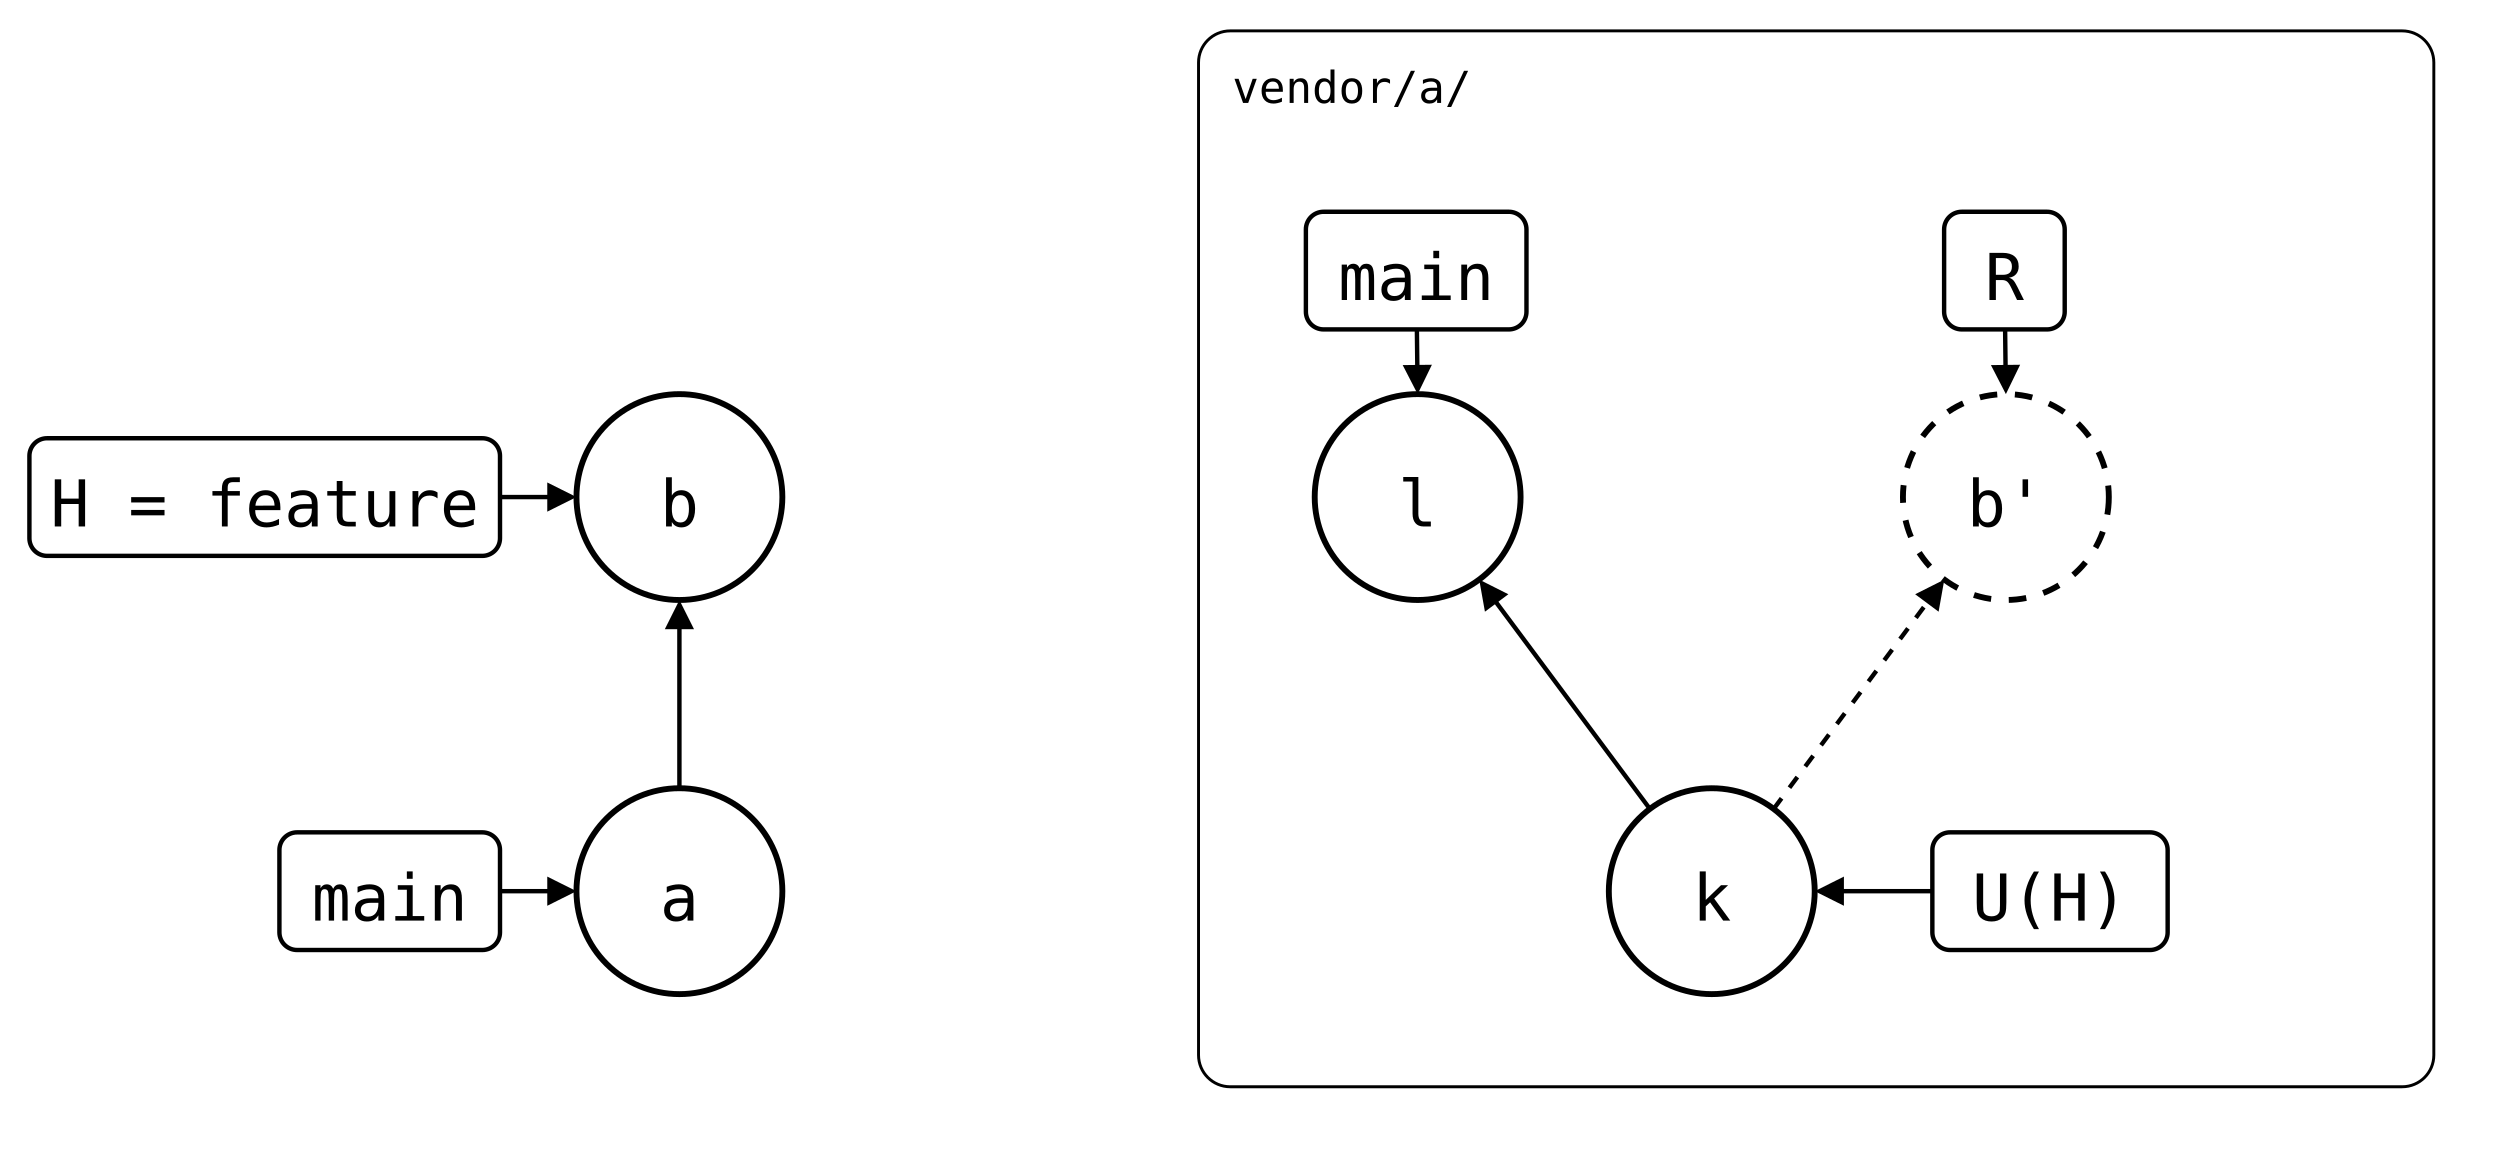
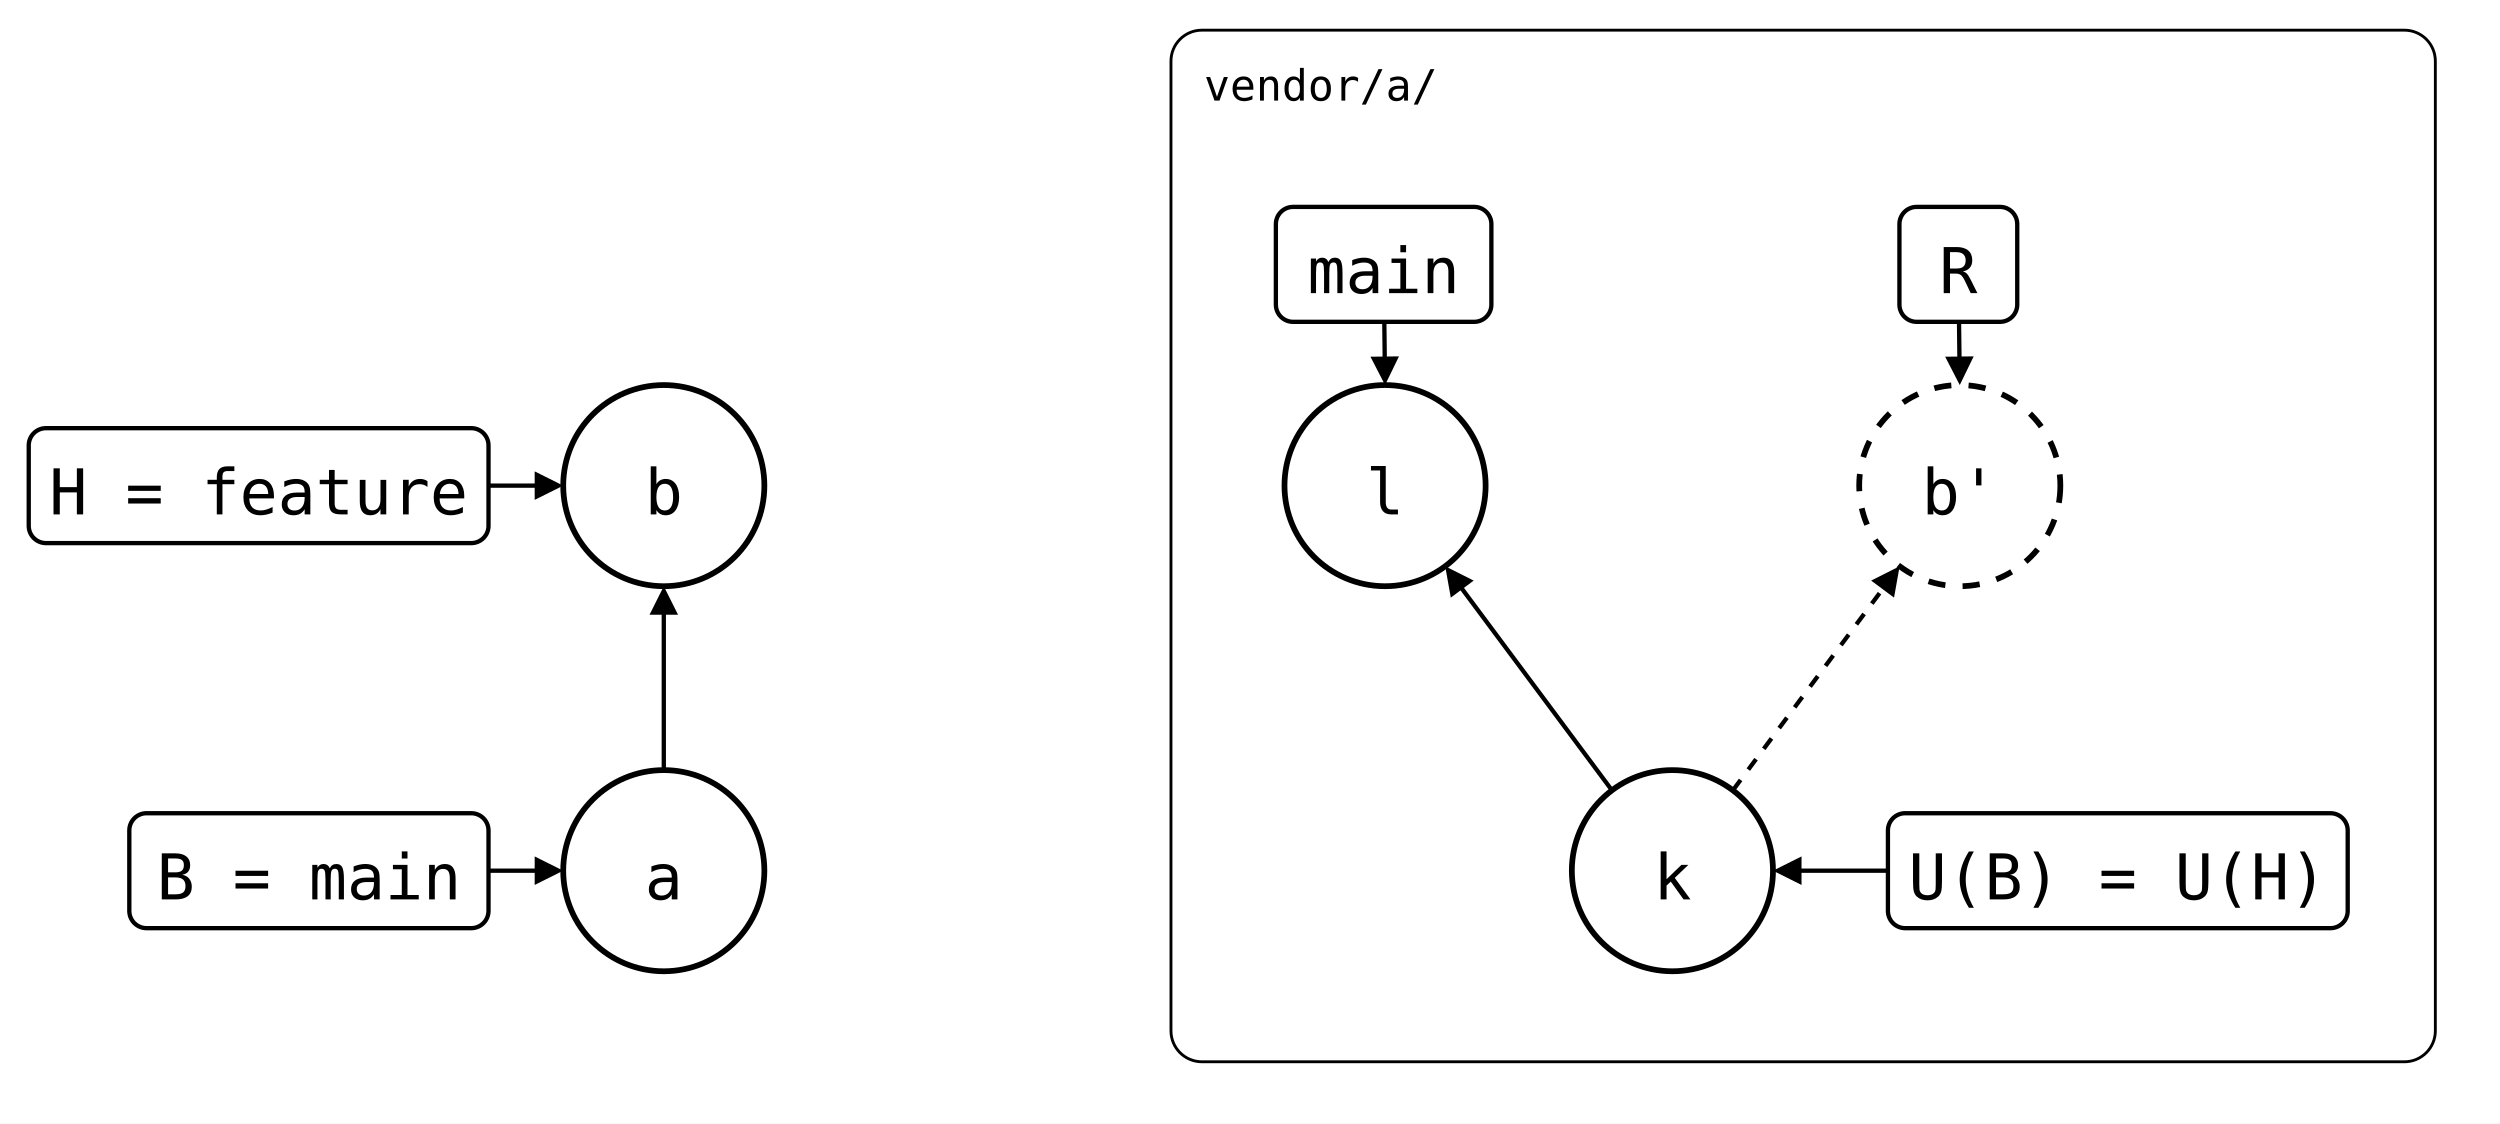
- <svg xmlns="http://www.w3.org/2000/svg" style="background: #ffffff; background-color: light-dark(#ffffff, #121212); color-scheme: light dark;" version="1.1" width="850px" height="391px" viewBox="0 0 850 391" id="ge-svg-o-QFd8Lbpfl3RxGcW0kI" content="&lt;mxfile host=&quot;Electron&quot;&gt;&#10;  &lt;diagram name=&quot;changed-on-feature&quot; id=&quot;changed-on-feature&quot;&gt;&#10;    &lt;mxGraphModel grid=&quot;0&quot; gridSize=&quot;10&quot; guides=&quot;1&quot; tooltips=&quot;1&quot; connect=&quot;1&quot; arrows=&quot;1&quot; fold=&quot;0&quot; page=&quot;0&quot; pageScale=&quot;1&quot; pageWidth=&quot;850&quot; pageHeight=&quot;1100&quot; background=&quot;#ffffff&quot; math=&quot;0&quot; shadow=&quot;0&quot;&gt;&#10;      &lt;root&gt;&#10;        &lt;mxCell id=&quot;0&quot; /&gt;&#10;        &lt;mxCell id=&quot;1&quot; parent=&quot;0&quot; /&gt;&#10;        &lt;mxCell id=&quot;lane&quot; parent=&quot;1&quot; style=&quot;rounded=1;arcSize=3;fillColor=none;strokeWidth=1;fontSize=15;verticalAlign=top;align=left;spacingLeft=10;spacingTop=4;fontFamily=Roboto Mono,monospace;&quot; value=&quot;vendor/a/&quot; vertex=&quot;1&quot;&gt;&#10;          &lt;mxGeometry height=&quot;359&quot; width=&quot;420&quot; x=&quot;440&quot; as=&quot;geometry&quot; /&gt;&#10;        &lt;/mxCell&gt;&#10;        &lt;mxCell id=&quot;a&quot; parent=&quot;1&quot; style=&quot;ellipse;aspect=fixed;strokeWidth=2;fontSize=22;fontFamily=Roboto Mono,monospace;&quot; value=&quot;a&quot; vertex=&quot;1&quot;&gt;&#10;          &lt;mxGeometry height=&quot;70&quot; width=&quot;70&quot; x=&quot;229&quot; y=&quot;258&quot; as=&quot;geometry&quot; /&gt;&#10;        &lt;/mxCell&gt;&#10;        &lt;mxCell id=&quot;k&quot; parent=&quot;1&quot; style=&quot;ellipse;aspect=fixed;strokeWidth=2;fontSize=22;fontFamily=Roboto Mono,monospace;&quot; value=&quot;k&quot; vertex=&quot;1&quot;&gt;&#10;          &lt;mxGeometry height=&quot;70&quot; width=&quot;70&quot; x=&quot;580&quot; y=&quot;258&quot; as=&quot;geometry&quot; /&gt;&#10;        &lt;/mxCell&gt;&#10;        &lt;mxCell id=&quot;l&quot; parent=&quot;1&quot; style=&quot;ellipse;aspect=fixed;strokeWidth=2;fontSize=22;fontFamily=Roboto Mono,monospace;&quot; value=&quot;l&quot; vertex=&quot;1&quot;&gt;&#10;          &lt;mxGeometry height=&quot;70&quot; width=&quot;70&quot; x=&quot;480&quot; y=&quot;124&quot; as=&quot;geometry&quot; /&gt;&#10;        &lt;/mxCell&gt;&#10;        &lt;mxCell id=&quot;ekl&quot; edge=&quot;1&quot; parent=&quot;1&quot; source=&quot;k&quot; style=&quot;endArrow=block;endFill=1;html=1;strokeWidth=1.5;rounded=0;&quot; target=&quot;l&quot;&gt;&#10;          &lt;mxGeometry relative=&quot;1&quot; as=&quot;geometry&quot; /&gt;&#10;        &lt;/mxCell&gt;&#10;        &lt;mxCell id=&quot;boxu&quot; parent=&quot;1&quot; style=&quot;rounded=1;strokeWidth=1.5;fontSize=22;fontFamily=Roboto Mono,monospace;&quot; value=&quot;U(H)&quot; vertex=&quot;1&quot;&gt;&#10;          &lt;mxGeometry height=&quot;40&quot; width=&quot;80&quot; x=&quot;690&quot; y=&quot;273&quot; as=&quot;geometry&quot; /&gt;&#10;        &lt;/mxCell&gt;&#10;        &lt;mxCell id=&quot;eu&quot; edge=&quot;1&quot; parent=&quot;1&quot; source=&quot;boxu&quot; style=&quot;endArrow=block;endFill=1;html=1;strokeWidth=1.5;rounded=0;&quot; target=&quot;k&quot;&gt;&#10;          &lt;mxGeometry relative=&quot;1&quot; as=&quot;geometry&quot; /&gt;&#10;        &lt;/mxCell&gt;&#10;        &lt;mxCell id=&quot;boxl&quot; parent=&quot;1&quot; style=&quot;rounded=1;strokeWidth=1.5;fontSize=22;fontFamily=Roboto Mono,monospace;&quot; value=&quot;main&quot; vertex=&quot;1&quot;&gt;&#10;          &lt;mxGeometry height=&quot;40&quot; width=&quot;75&quot; x=&quot;477&quot; y=&quot;62&quot; as=&quot;geometry&quot; /&gt;&#10;        &lt;/mxCell&gt;&#10;        &lt;mxCell id=&quot;el&quot; edge=&quot;1&quot; parent=&quot;1&quot; source=&quot;boxl&quot; style=&quot;endArrow=block;endFill=1;html=1;strokeWidth=1.5;rounded=0;&quot; target=&quot;l&quot;&gt;&#10;          &lt;mxGeometry relative=&quot;1&quot; as=&quot;geometry&quot; /&gt;&#10;        &lt;/mxCell&gt;&#10;        &lt;mxCell id=&quot;b&quot; parent=&quot;1&quot; style=&quot;ellipse;aspect=fixed;strokeWidth=2;fontSize=22;fontFamily=Roboto Mono,monospace;&quot; value=&quot;b&quot; vertex=&quot;1&quot;&gt;&#10;          &lt;mxGeometry height=&quot;70&quot; width=&quot;70&quot; x=&quot;229&quot; y=&quot;124&quot; as=&quot;geometry&quot; /&gt;&#10;        &lt;/mxCell&gt;&#10;        &lt;mxCell id=&quot;eab&quot; edge=&quot;1&quot; parent=&quot;1&quot; source=&quot;a&quot; style=&quot;endArrow=block;endFill=1;html=1;strokeWidth=1.5;rounded=0;&quot; target=&quot;b&quot;&gt;&#10;          &lt;mxGeometry relative=&quot;1&quot; as=&quot;geometry&quot; /&gt;&#10;        &lt;/mxCell&gt;&#10;        &lt;mxCell id=&quot;boxf&quot; parent=&quot;1&quot; style=&quot;rounded=1;strokeWidth=1.5;fontSize=22;fontFamily=Roboto Mono,monospace;&quot; value=&quot;H = feature&quot; vertex=&quot;1&quot;&gt;&#10;          &lt;mxGeometry height=&quot;40&quot; width=&quot;160&quot; x=&quot;43&quot; y=&quot;139&quot; as=&quot;geometry&quot; /&gt;&#10;        &lt;/mxCell&gt;&#10;        &lt;mxCell id=&quot;ef&quot; edge=&quot;1&quot; parent=&quot;1&quot; source=&quot;boxf&quot; style=&quot;endArrow=block;endFill=1;html=1;strokeWidth=1.5;rounded=0;&quot; target=&quot;b&quot;&gt;&#10;          &lt;mxGeometry relative=&quot;1&quot; as=&quot;geometry&quot; /&gt;&#10;        &lt;/mxCell&gt;&#10;        &lt;mxCell id=&quot;boxm&quot; parent=&quot;1&quot; style=&quot;rounded=1;strokeWidth=1.5;fontSize=22;fontFamily=Roboto Mono,monospace;&quot; value=&quot;main&quot; vertex=&quot;1&quot;&gt;&#10;          &lt;mxGeometry height=&quot;40&quot; width=&quot;75&quot; x=&quot;128&quot; y=&quot;273&quot; as=&quot;geometry&quot; /&gt;&#10;        &lt;/mxCell&gt;&#10;        &lt;mxCell id=&quot;em&quot; edge=&quot;1&quot; parent=&quot;1&quot; source=&quot;boxm&quot; style=&quot;endArrow=block;endFill=1;html=1;strokeWidth=1.5;rounded=0;&quot; target=&quot;a&quot;&gt;&#10;          &lt;mxGeometry relative=&quot;1&quot; as=&quot;geometry&quot; /&gt;&#10;        &lt;/mxCell&gt;&#10;        &lt;mxCell id=&quot;b_&quot; parent=&quot;1&quot; style=&quot;ellipse;aspect=fixed;strokeWidth=2;fontSize=22;fontFamily=Roboto Mono,monospace;dashed=1;&quot; value=&quot;b&amp;#39;&quot; vertex=&quot;1&quot;&gt;&#10;          &lt;mxGeometry height=&quot;70&quot; width=&quot;70&quot; x=&quot;680&quot; y=&quot;124&quot; as=&quot;geometry&quot; /&gt;&#10;        &lt;/mxCell&gt;&#10;        &lt;mxCell id=&quot;ekb&quot; edge=&quot;1&quot; parent=&quot;1&quot; source=&quot;k&quot; style=&quot;endArrow=block;endFill=1;html=1;strokeWidth=1.5;rounded=0;dashed=1;&quot; target=&quot;b_&quot;&gt;&#10;          &lt;mxGeometry relative=&quot;1&quot; as=&quot;geometry&quot; /&gt;&#10;        &lt;/mxCell&gt;&#10;        &lt;mxCell id=&quot;boxr&quot; parent=&quot;1&quot; style=&quot;rounded=1;strokeWidth=1.5;fontSize=22;fontFamily=Roboto Mono,monospace;&quot; value=&quot;R&quot; vertex=&quot;1&quot;&gt;&#10;          &lt;mxGeometry height=&quot;40&quot; width=&quot;41&quot; x=&quot;694&quot; y=&quot;62&quot; as=&quot;geometry&quot; /&gt;&#10;        &lt;/mxCell&gt;&#10;        &lt;mxCell id=&quot;er&quot; edge=&quot;1&quot; parent=&quot;1&quot; source=&quot;boxr&quot; style=&quot;endArrow=block;endFill=1;html=1;strokeWidth=1.5;rounded=0;&quot; target=&quot;b_&quot;&gt;&#10;          &lt;mxGeometry relative=&quot;1&quot; as=&quot;geometry&quot; /&gt;&#10;        &lt;/mxCell&gt;&#10;      &lt;/root&gt;&#10;    &lt;/mxGraphModel&gt;&#10;  &lt;/diagram&gt;&#10;&lt;/mxfile&gt;&#10;">
-   <style type="text/css">@supports (color: light-dark(#000, #fff)) { #ge-svg-o-QFd8Lbpfl3RxGcW0kI { --ge-adaptive-bg: light-dark(#ffffff, var(--ge-dark-color, #121212)); } }</style>
+ <svg xmlns="http://www.w3.org/2000/svg" style="background: #ffffff; background-color: light-dark(#ffffff, #121212); color-scheme: light dark;" version="1.1" width="870px" height="391px" viewBox="0 0 870 391" id="ge-svg-DGeo8u_QS2GJ3sJ6tEnv" content="&lt;mxfile host=&quot;Electron&quot;&gt;&#10;  &lt;diagram name=&quot;changed-on-feature&quot; id=&quot;changed-on-feature&quot;&gt;&#10;    &lt;mxGraphModel dx=&quot;-485&quot; dy=&quot;-102&quot; grid=&quot;0&quot; gridSize=&quot;10&quot; guides=&quot;1&quot; tooltips=&quot;1&quot; connect=&quot;1&quot; arrows=&quot;1&quot; fold=&quot;0&quot; page=&quot;0&quot; pageScale=&quot;1&quot; pageWidth=&quot;850&quot; pageHeight=&quot;1100&quot; background=&quot;#ffffff&quot; math=&quot;0&quot; shadow=&quot;0&quot;&gt;&#10;      &lt;root&gt;&#10;        &lt;mxCell id=&quot;0&quot; /&gt;&#10;        &lt;mxCell id=&quot;1&quot; parent=&quot;0&quot; /&gt;&#10;        &lt;mxCell id=&quot;lane&quot; parent=&quot;1&quot; style=&quot;rounded=1;arcSize=3;fillColor=none;strokeWidth=1;fontSize=15;verticalAlign=top;align=left;spacingLeft=10;spacingTop=4;fontFamily=Roboto Mono,monospace;&quot; value=&quot;vendor/a/&quot; vertex=&quot;1&quot;&gt;&#10;          &lt;mxGeometry height=&quot;359&quot; width=&quot;440&quot; x=&quot;440&quot; as=&quot;geometry&quot; /&gt;&#10;        &lt;/mxCell&gt;&#10;        &lt;mxCell id=&quot;a&quot; parent=&quot;1&quot; style=&quot;ellipse;aspect=fixed;strokeWidth=2;fontSize=22;fontFamily=Roboto Mono,monospace;&quot; value=&quot;a&quot; vertex=&quot;1&quot;&gt;&#10;          &lt;mxGeometry height=&quot;70&quot; width=&quot;70&quot; x=&quot;229&quot; y=&quot;258&quot; as=&quot;geometry&quot; /&gt;&#10;        &lt;/mxCell&gt;&#10;        &lt;mxCell id=&quot;k&quot; parent=&quot;1&quot; style=&quot;ellipse;aspect=fixed;strokeWidth=2;fontSize=22;fontFamily=Roboto Mono,monospace;&quot; value=&quot;k&quot; vertex=&quot;1&quot;&gt;&#10;          &lt;mxGeometry height=&quot;70&quot; width=&quot;70&quot; x=&quot;580&quot; y=&quot;258&quot; as=&quot;geometry&quot; /&gt;&#10;        &lt;/mxCell&gt;&#10;        &lt;mxCell id=&quot;l&quot; parent=&quot;1&quot; style=&quot;ellipse;aspect=fixed;strokeWidth=2;fontSize=22;fontFamily=Roboto Mono,monospace;&quot; value=&quot;l&quot; vertex=&quot;1&quot;&gt;&#10;          &lt;mxGeometry height=&quot;70&quot; width=&quot;70&quot; x=&quot;480&quot; y=&quot;124&quot; as=&quot;geometry&quot; /&gt;&#10;        &lt;/mxCell&gt;&#10;        &lt;mxCell id=&quot;ekl&quot; edge=&quot;1&quot; parent=&quot;1&quot; source=&quot;k&quot; style=&quot;endArrow=block;endFill=1;html=1;strokeWidth=1.5;rounded=0;&quot; target=&quot;l&quot;&gt;&#10;          &lt;mxGeometry relative=&quot;1&quot; as=&quot;geometry&quot; /&gt;&#10;        &lt;/mxCell&gt;&#10;        &lt;mxCell id=&quot;boxu&quot; parent=&quot;1&quot; style=&quot;rounded=1;strokeWidth=1.5;fontSize=22;fontFamily=Roboto Mono,monospace;&quot; value=&quot;U(B) = U(H)&quot; vertex=&quot;1&quot;&gt;&#10;          &lt;mxGeometry height=&quot;40&quot; width=&quot;160&quot; x=&quot;690&quot; y=&quot;273&quot; as=&quot;geometry&quot; /&gt;&#10;        &lt;/mxCell&gt;&#10;        &lt;mxCell id=&quot;eu&quot; edge=&quot;1&quot; parent=&quot;1&quot; source=&quot;boxu&quot; style=&quot;endArrow=block;endFill=1;html=1;strokeWidth=1.5;rounded=0;&quot; target=&quot;k&quot;&gt;&#10;          &lt;mxGeometry relative=&quot;1&quot; as=&quot;geometry&quot; /&gt;&#10;        &lt;/mxCell&gt;&#10;        &lt;mxCell id=&quot;boxl&quot; parent=&quot;1&quot; style=&quot;rounded=1;strokeWidth=1.5;fontSize=22;fontFamily=Roboto Mono,monospace;&quot; value=&quot;main&quot; vertex=&quot;1&quot;&gt;&#10;          &lt;mxGeometry height=&quot;40&quot; width=&quot;75&quot; x=&quot;477&quot; y=&quot;62&quot; as=&quot;geometry&quot; /&gt;&#10;        &lt;/mxCell&gt;&#10;        &lt;mxCell id=&quot;el&quot; edge=&quot;1&quot; parent=&quot;1&quot; source=&quot;boxl&quot; style=&quot;endArrow=block;endFill=1;html=1;strokeWidth=1.5;rounded=0;&quot; target=&quot;l&quot;&gt;&#10;          &lt;mxGeometry relative=&quot;1&quot; as=&quot;geometry&quot; /&gt;&#10;        &lt;/mxCell&gt;&#10;        &lt;mxCell id=&quot;b&quot; parent=&quot;1&quot; style=&quot;ellipse;aspect=fixed;strokeWidth=2;fontSize=22;fontFamily=Roboto Mono,monospace;&quot; value=&quot;b&quot; vertex=&quot;1&quot;&gt;&#10;          &lt;mxGeometry height=&quot;70&quot; width=&quot;70&quot; x=&quot;229&quot; y=&quot;124&quot; as=&quot;geometry&quot; /&gt;&#10;        &lt;/mxCell&gt;&#10;        &lt;mxCell id=&quot;eab&quot; edge=&quot;1&quot; parent=&quot;1&quot; source=&quot;a&quot; style=&quot;endArrow=block;endFill=1;html=1;strokeWidth=1.5;rounded=0;&quot; target=&quot;b&quot;&gt;&#10;          &lt;mxGeometry relative=&quot;1&quot; as=&quot;geometry&quot; /&gt;&#10;        &lt;/mxCell&gt;&#10;        &lt;mxCell id=&quot;boxf&quot; parent=&quot;1&quot; style=&quot;rounded=1;strokeWidth=1.5;fontSize=22;fontFamily=Roboto Mono,monospace;&quot; value=&quot;H = feature&quot; vertex=&quot;1&quot;&gt;&#10;          &lt;mxGeometry height=&quot;40&quot; width=&quot;160&quot; x=&quot;43&quot; y=&quot;139&quot; as=&quot;geometry&quot; /&gt;&#10;        &lt;/mxCell&gt;&#10;        &lt;mxCell id=&quot;ef&quot; edge=&quot;1&quot; parent=&quot;1&quot; source=&quot;boxf&quot; style=&quot;endArrow=block;endFill=1;html=1;strokeWidth=1.5;rounded=0;&quot; target=&quot;b&quot;&gt;&#10;          &lt;mxGeometry relative=&quot;1&quot; as=&quot;geometry&quot; /&gt;&#10;        &lt;/mxCell&gt;&#10;        &lt;mxCell id=&quot;boxm&quot; parent=&quot;1&quot; style=&quot;rounded=1;strokeWidth=1.5;fontSize=22;fontFamily=Roboto Mono,monospace;&quot; value=&quot;B = main&quot; vertex=&quot;1&quot;&gt;&#10;          &lt;mxGeometry height=&quot;40&quot; width=&quot;125&quot; x=&quot;78&quot; y=&quot;273&quot; as=&quot;geometry&quot; /&gt;&#10;        &lt;/mxCell&gt;&#10;        &lt;mxCell id=&quot;em&quot; edge=&quot;1&quot; parent=&quot;1&quot; source=&quot;boxm&quot; style=&quot;endArrow=block;endFill=1;html=1;strokeWidth=1.5;rounded=0;&quot; target=&quot;a&quot;&gt;&#10;          &lt;mxGeometry relative=&quot;1&quot; as=&quot;geometry&quot; /&gt;&#10;        &lt;/mxCell&gt;&#10;        &lt;mxCell id=&quot;b_&quot; parent=&quot;1&quot; style=&quot;ellipse;aspect=fixed;strokeWidth=2;fontSize=22;fontFamily=Roboto Mono,monospace;dashed=1;&quot; value=&quot;b&amp;#39;&quot; vertex=&quot;1&quot;&gt;&#10;          &lt;mxGeometry height=&quot;70&quot; width=&quot;70&quot; x=&quot;680&quot; y=&quot;124&quot; as=&quot;geometry&quot; /&gt;&#10;        &lt;/mxCell&gt;&#10;        &lt;mxCell id=&quot;ekb&quot; edge=&quot;1&quot; parent=&quot;1&quot; source=&quot;k&quot; style=&quot;endArrow=block;endFill=1;html=1;strokeWidth=1.5;rounded=0;dashed=1;&quot; target=&quot;b_&quot;&gt;&#10;          &lt;mxGeometry relative=&quot;1&quot; as=&quot;geometry&quot; /&gt;&#10;        &lt;/mxCell&gt;&#10;        &lt;mxCell id=&quot;boxr&quot; parent=&quot;1&quot; style=&quot;rounded=1;strokeWidth=1.5;fontSize=22;fontFamily=Roboto Mono,monospace;&quot; value=&quot;R&quot; vertex=&quot;1&quot;&gt;&#10;          &lt;mxGeometry height=&quot;40&quot; width=&quot;41&quot; x=&quot;694&quot; y=&quot;62&quot; as=&quot;geometry&quot; /&gt;&#10;        &lt;/mxCell&gt;&#10;        &lt;mxCell id=&quot;er&quot; edge=&quot;1&quot; parent=&quot;1&quot; source=&quot;boxr&quot; style=&quot;endArrow=block;endFill=1;html=1;strokeWidth=1.5;rounded=0;&quot; target=&quot;b_&quot;&gt;&#10;          &lt;mxGeometry relative=&quot;1&quot; as=&quot;geometry&quot; /&gt;&#10;        &lt;/mxCell&gt;&#10;      &lt;/root&gt;&#10;    &lt;/mxGraphModel&gt;&#10;  &lt;/diagram&gt;&#10;&lt;/mxfile&gt;&#10;">
+   <style type="text/css">@supports (color: light-dark(#000, #fff)) { #ge-svg-DGeo8u_QS2GJ3sJ6tEnv { --ge-adaptive-bg: light-dark(#ffffff, var(--ge-dark-color, #121212)); } }</style>
  <defs />
  <rect fill="#ffffff" width="100%" height="100%" x="0" y="0" style="fill: light-dark(rgb(255, 255, 255), rgb(18, 18, 18));" />
  <g>
    <g data-cell-id="0">
      <g data-cell-id="1">
        <g data-cell-id="lane">
          <g transform="translate(0.5,0.5)">
-             <rect x="407" y="10" width="420" height="359" rx="10.77" ry="10.77" fill="none" stroke="#000000" pointer-events="all" style="stroke: light-dark(rgb(0, 0, 0), rgb(255, 255, 255));" />
+             <rect x="407" y="10" width="440" height="359" rx="10.77" ry="10.77" fill="none" stroke="#000000" pointer-events="all" style="stroke: light-dark(rgb(0, 0, 0), rgb(255, 255, 255));" />
          </g>
          <g>
            <g fill="#000000" font-family="'Roboto Mono', monospace" text-anchor="start" font-size="15px" style="fill: light-dark(rgb(0, 0, 0), rgb(255, 255, 255));">
              <text x="419" y="35">vendor/a/</text>
            </g>
          </g>
        </g>
        <g data-cell-id="a">
          <g>
            <ellipse cx="231" cy="303" rx="35" ry="35" fill="#ffffff" stroke="#000000" stroke-width="2" pointer-events="all" style="fill: var(--ge-adaptive-bg, #ffffff); stroke: light-dark(rgb(0, 0, 0), rgb(255, 255, 255));" />
          </g>
          <g>
            <g fill="#000000" font-family="'Roboto Mono', monospace" text-anchor="middle" font-size="22px" style="fill: light-dark(rgb(0, 0, 0), rgb(255, 255, 255));">
              <text x="231" y="313">a</text>
            </g>
          </g>
        </g>
        <g data-cell-id="k">
          <g>
            <ellipse cx="582" cy="303" rx="35" ry="35" fill="#ffffff" stroke="#000000" stroke-width="2" pointer-events="all" style="fill: var(--ge-adaptive-bg, #ffffff); stroke: light-dark(rgb(0, 0, 0), rgb(255, 255, 255));" />
          </g>
          <g>
            <g fill="#000000" font-family="'Roboto Mono', monospace" text-anchor="middle" font-size="22px" style="fill: light-dark(rgb(0, 0, 0), rgb(255, 255, 255));">
              <text x="582" y="313">k</text>
            </g>
          </g>
        </g>
        <g data-cell-id="l">
          <g>
            <ellipse cx="482" cy="169" rx="35" ry="35" fill="#ffffff" stroke="#000000" stroke-width="2" pointer-events="all" style="fill: var(--ge-adaptive-bg, #ffffff); stroke: light-dark(rgb(0, 0, 0), rgb(255, 255, 255));" />
          </g>
          <g>
            <g fill="#000000" font-family="'Roboto Mono', monospace" text-anchor="middle" font-size="22px" style="fill: light-dark(rgb(0, 0, 0), rgb(255, 255, 255));">
              <text x="482" y="179">l</text>
            </g>
          </g>
        </g>
        <g data-cell-id="ekl">
          <g>
            <path d="M 560.96 275.03 L 508.41 204.41" fill="none" stroke="#000000" stroke-width="1.5" stroke-miterlimit="10" pointer-events="stroke" style="stroke: light-dark(rgb(0, 0, 0), rgb(255, 255, 255));" />
            <path d="M 503.93 198.4 L 511.42 202.17 L 505.4 206.65 Z" fill="#000000" stroke="#000000" stroke-width="1.5" stroke-miterlimit="10" pointer-events="all" style="fill: light-dark(rgb(0, 0, 0), rgb(255, 255, 255)); stroke: light-dark(rgb(0, 0, 0), rgb(255, 255, 255));" />
          </g>
        </g>
        <g data-cell-id="boxu">
          <g>
-             <rect x="657" y="283" width="80" height="40" rx="6" ry="6" fill="#ffffff" stroke="#000000" stroke-width="1.5" pointer-events="all" style="fill: var(--ge-adaptive-bg, #ffffff); stroke: light-dark(rgb(0, 0, 0), rgb(255, 255, 255));" />
+             <rect x="657" y="283" width="160" height="40" rx="6" ry="6" fill="#ffffff" stroke="#000000" stroke-width="1.5" pointer-events="all" style="fill: var(--ge-adaptive-bg, #ffffff); stroke: light-dark(rgb(0, 0, 0), rgb(255, 255, 255));" />
          </g>
          <g>
            <g fill="#000000" font-family="'Roboto Mono', monospace" text-anchor="middle" font-size="22px" style="fill: light-dark(rgb(0, 0, 0), rgb(255, 255, 255));">
-               <text x="697" y="313">U(H)</text>
+               <text x="737" y="313">U(B) = U(H)</text>
            </g>
          </g>
        </g>
        <g data-cell-id="eu">
          <g>
            <path d="M 657 303 L 626.18 303" fill="none" stroke="#000000" stroke-width="1.5" stroke-miterlimit="10" pointer-events="stroke" style="stroke: light-dark(rgb(0, 0, 0), rgb(255, 255, 255));" />
            <path d="M 618.68 303 L 626.18 299.25 L 626.18 306.75 Z" fill="#000000" stroke="#000000" stroke-width="1.5" stroke-miterlimit="10" pointer-events="all" style="fill: light-dark(rgb(0, 0, 0), rgb(255, 255, 255)); stroke: light-dark(rgb(0, 0, 0), rgb(255, 255, 255));" />
          </g>
        </g>
        <g data-cell-id="boxl">
          <g>
            <rect x="444" y="72" width="75" height="40" rx="6" ry="6" fill="#ffffff" stroke="#000000" stroke-width="1.5" pointer-events="all" style="fill: var(--ge-adaptive-bg, #ffffff); stroke: light-dark(rgb(0, 0, 0), rgb(255, 255, 255));" />
          </g>
          <g>
            <g fill="#000000" font-family="'Roboto Mono', monospace" text-anchor="middle" font-size="22px" style="fill: light-dark(rgb(0, 0, 0), rgb(255, 255, 255));">
              <text x="481.5" y="102">main</text>
            </g>
          </g>
        </g>
        <g data-cell-id="el">
          <g>
            <path d="M 481.74 112 L 481.89 124.82" fill="none" stroke="#000000" stroke-width="1.5" stroke-miterlimit="10" pointer-events="stroke" style="stroke: light-dark(rgb(0, 0, 0), rgb(255, 255, 255));" />
            <path d="M 481.98 132.32 L 478.14 124.87 L 485.64 124.78 Z" fill="#000000" stroke="#000000" stroke-width="1.5" stroke-miterlimit="10" pointer-events="all" style="fill: light-dark(rgb(0, 0, 0), rgb(255, 255, 255)); stroke: light-dark(rgb(0, 0, 0), rgb(255, 255, 255));" />
          </g>
        </g>
        <g data-cell-id="b">
          <g>
            <ellipse cx="231" cy="169" rx="35" ry="35" fill="#ffffff" stroke="#000000" stroke-width="2" pointer-events="all" style="fill: var(--ge-adaptive-bg, #ffffff); stroke: light-dark(rgb(0, 0, 0), rgb(255, 255, 255));" />
          </g>
          <g>
            <g fill="#000000" font-family="'Roboto Mono', monospace" text-anchor="middle" font-size="22px" style="fill: light-dark(rgb(0, 0, 0), rgb(255, 255, 255));">
              <text x="231" y="179">b</text>
            </g>
          </g>
        </g>
        <g data-cell-id="eab">
          <g>
            <path d="M 231 268 L 231 213.18" fill="none" stroke="#000000" stroke-width="1.5" stroke-miterlimit="10" pointer-events="stroke" style="stroke: light-dark(rgb(0, 0, 0), rgb(255, 255, 255));" />
            <path d="M 231 205.68 L 234.75 213.18 L 227.25 213.18 Z" fill="#000000" stroke="#000000" stroke-width="1.5" stroke-miterlimit="10" pointer-events="all" style="fill: light-dark(rgb(0, 0, 0), rgb(255, 255, 255)); stroke: light-dark(rgb(0, 0, 0), rgb(255, 255, 255));" />
          </g>
        </g>
        <g data-cell-id="boxf">
          <g>
            <rect x="10" y="149" width="160" height="40" rx="6" ry="6" fill="#ffffff" stroke="#000000" stroke-width="1.5" pointer-events="all" style="fill: var(--ge-adaptive-bg, #ffffff); stroke: light-dark(rgb(0, 0, 0), rgb(255, 255, 255));" />
          </g>
          <g>
            <g fill="#000000" font-family="'Roboto Mono', monospace" text-anchor="middle" font-size="22px" style="fill: light-dark(rgb(0, 0, 0), rgb(255, 255, 255));">
              <text x="90" y="179">H = feature</text>
            </g>
          </g>
        </g>
        <g data-cell-id="ef">
          <g>
            <path d="M 170 169 L 186.82 169" fill="none" stroke="#000000" stroke-width="1.5" stroke-miterlimit="10" pointer-events="stroke" style="stroke: light-dark(rgb(0, 0, 0), rgb(255, 255, 255));" />
            <path d="M 194.32 169 L 186.82 172.75 L 186.82 165.25 Z" fill="#000000" stroke="#000000" stroke-width="1.5" stroke-miterlimit="10" pointer-events="all" style="fill: light-dark(rgb(0, 0, 0), rgb(255, 255, 255)); stroke: light-dark(rgb(0, 0, 0), rgb(255, 255, 255));" />
          </g>
        </g>
        <g data-cell-id="boxm">
          <g>
-             <rect x="95" y="283" width="75" height="40" rx="6" ry="6" fill="#ffffff" stroke="#000000" stroke-width="1.5" pointer-events="all" style="fill: var(--ge-adaptive-bg, #ffffff); stroke: light-dark(rgb(0, 0, 0), rgb(255, 255, 255));" />
+             <rect x="45" y="283" width="125" height="40" rx="6" ry="6" fill="#ffffff" stroke="#000000" stroke-width="1.5" pointer-events="all" style="fill: var(--ge-adaptive-bg, #ffffff); stroke: light-dark(rgb(0, 0, 0), rgb(255, 255, 255));" />
          </g>
          <g>
            <g fill="#000000" font-family="'Roboto Mono', monospace" text-anchor="middle" font-size="22px" style="fill: light-dark(rgb(0, 0, 0), rgb(255, 255, 255));">
-               <text x="132.5" y="313">main</text>
+               <text x="107.5" y="313">B = main</text>
            </g>
          </g>
        </g>
        <g data-cell-id="em">
          <g>
            <path d="M 170 303 L 186.82 303" fill="none" stroke="#000000" stroke-width="1.5" stroke-miterlimit="10" pointer-events="stroke" style="stroke: light-dark(rgb(0, 0, 0), rgb(255, 255, 255));" />
            <path d="M 194.32 303 L 186.82 306.75 L 186.82 299.25 Z" fill="#000000" stroke="#000000" stroke-width="1.5" stroke-miterlimit="10" pointer-events="all" style="fill: light-dark(rgb(0, 0, 0), rgb(255, 255, 255)); stroke: light-dark(rgb(0, 0, 0), rgb(255, 255, 255));" />
          </g>
        </g>
        <g data-cell-id="b_">
          <g>
            <ellipse cx="682" cy="169" rx="35" ry="35" fill="#ffffff" stroke="#000000" stroke-width="2" stroke-dasharray="6 6" pointer-events="all" style="fill: var(--ge-adaptive-bg, #ffffff); stroke: light-dark(rgb(0, 0, 0), rgb(255, 255, 255));" />
          </g>
          <g>
            <g fill="#000000" font-family="'Roboto Mono', monospace" text-anchor="middle" font-size="22px" style="fill: light-dark(rgb(0, 0, 0), rgb(255, 255, 255));">
              <text x="682" y="179">b'</text>
            </g>
          </g>
        </g>
        <g data-cell-id="ekb">
          <g>
            <path d="M 603.04 275.03 L 655.59 204.41" fill="none" stroke="#000000" stroke-width="1.5" stroke-miterlimit="10" stroke-dasharray="4.5 4.5" pointer-events="stroke" style="stroke: light-dark(rgb(0, 0, 0), rgb(255, 255, 255));" />
            <path d="M 660.07 198.4 L 658.6 206.65 L 652.58 202.17 Z" fill="#000000" stroke="#000000" stroke-width="1.5" stroke-miterlimit="10" pointer-events="all" style="fill: light-dark(rgb(0, 0, 0), rgb(255, 255, 255)); stroke: light-dark(rgb(0, 0, 0), rgb(255, 255, 255));" />
          </g>
        </g>
        <g data-cell-id="boxr">
          <g>
            <rect x="661" y="72" width="41" height="40" rx="6" ry="6" fill="#ffffff" stroke="#000000" stroke-width="1.5" pointer-events="all" style="fill: var(--ge-adaptive-bg, #ffffff); stroke: light-dark(rgb(0, 0, 0), rgb(255, 255, 255));" />
          </g>
          <g>
            <g fill="#000000" font-family="'Roboto Mono', monospace" text-anchor="middle" font-size="22px" style="fill: light-dark(rgb(0, 0, 0), rgb(255, 255, 255));">
              <text x="681.5" y="102">R</text>
            </g>
          </g>
        </g>
        <g data-cell-id="er">
          <g>
            <path d="M 681.74 112 L 681.89 124.82" fill="none" stroke="#000000" stroke-width="1.5" stroke-miterlimit="10" pointer-events="stroke" style="stroke: light-dark(rgb(0, 0, 0), rgb(255, 255, 255));" />
            <path d="M 681.98 132.32 L 678.14 124.87 L 685.64 124.78 Z" fill="#000000" stroke="#000000" stroke-width="1.5" stroke-miterlimit="10" pointer-events="all" style="fill: light-dark(rgb(0, 0, 0), rgb(255, 255, 255)); stroke: light-dark(rgb(0, 0, 0), rgb(255, 255, 255));" />
          </g>
        </g>
      </g>
    </g>
  </g>
</svg>
